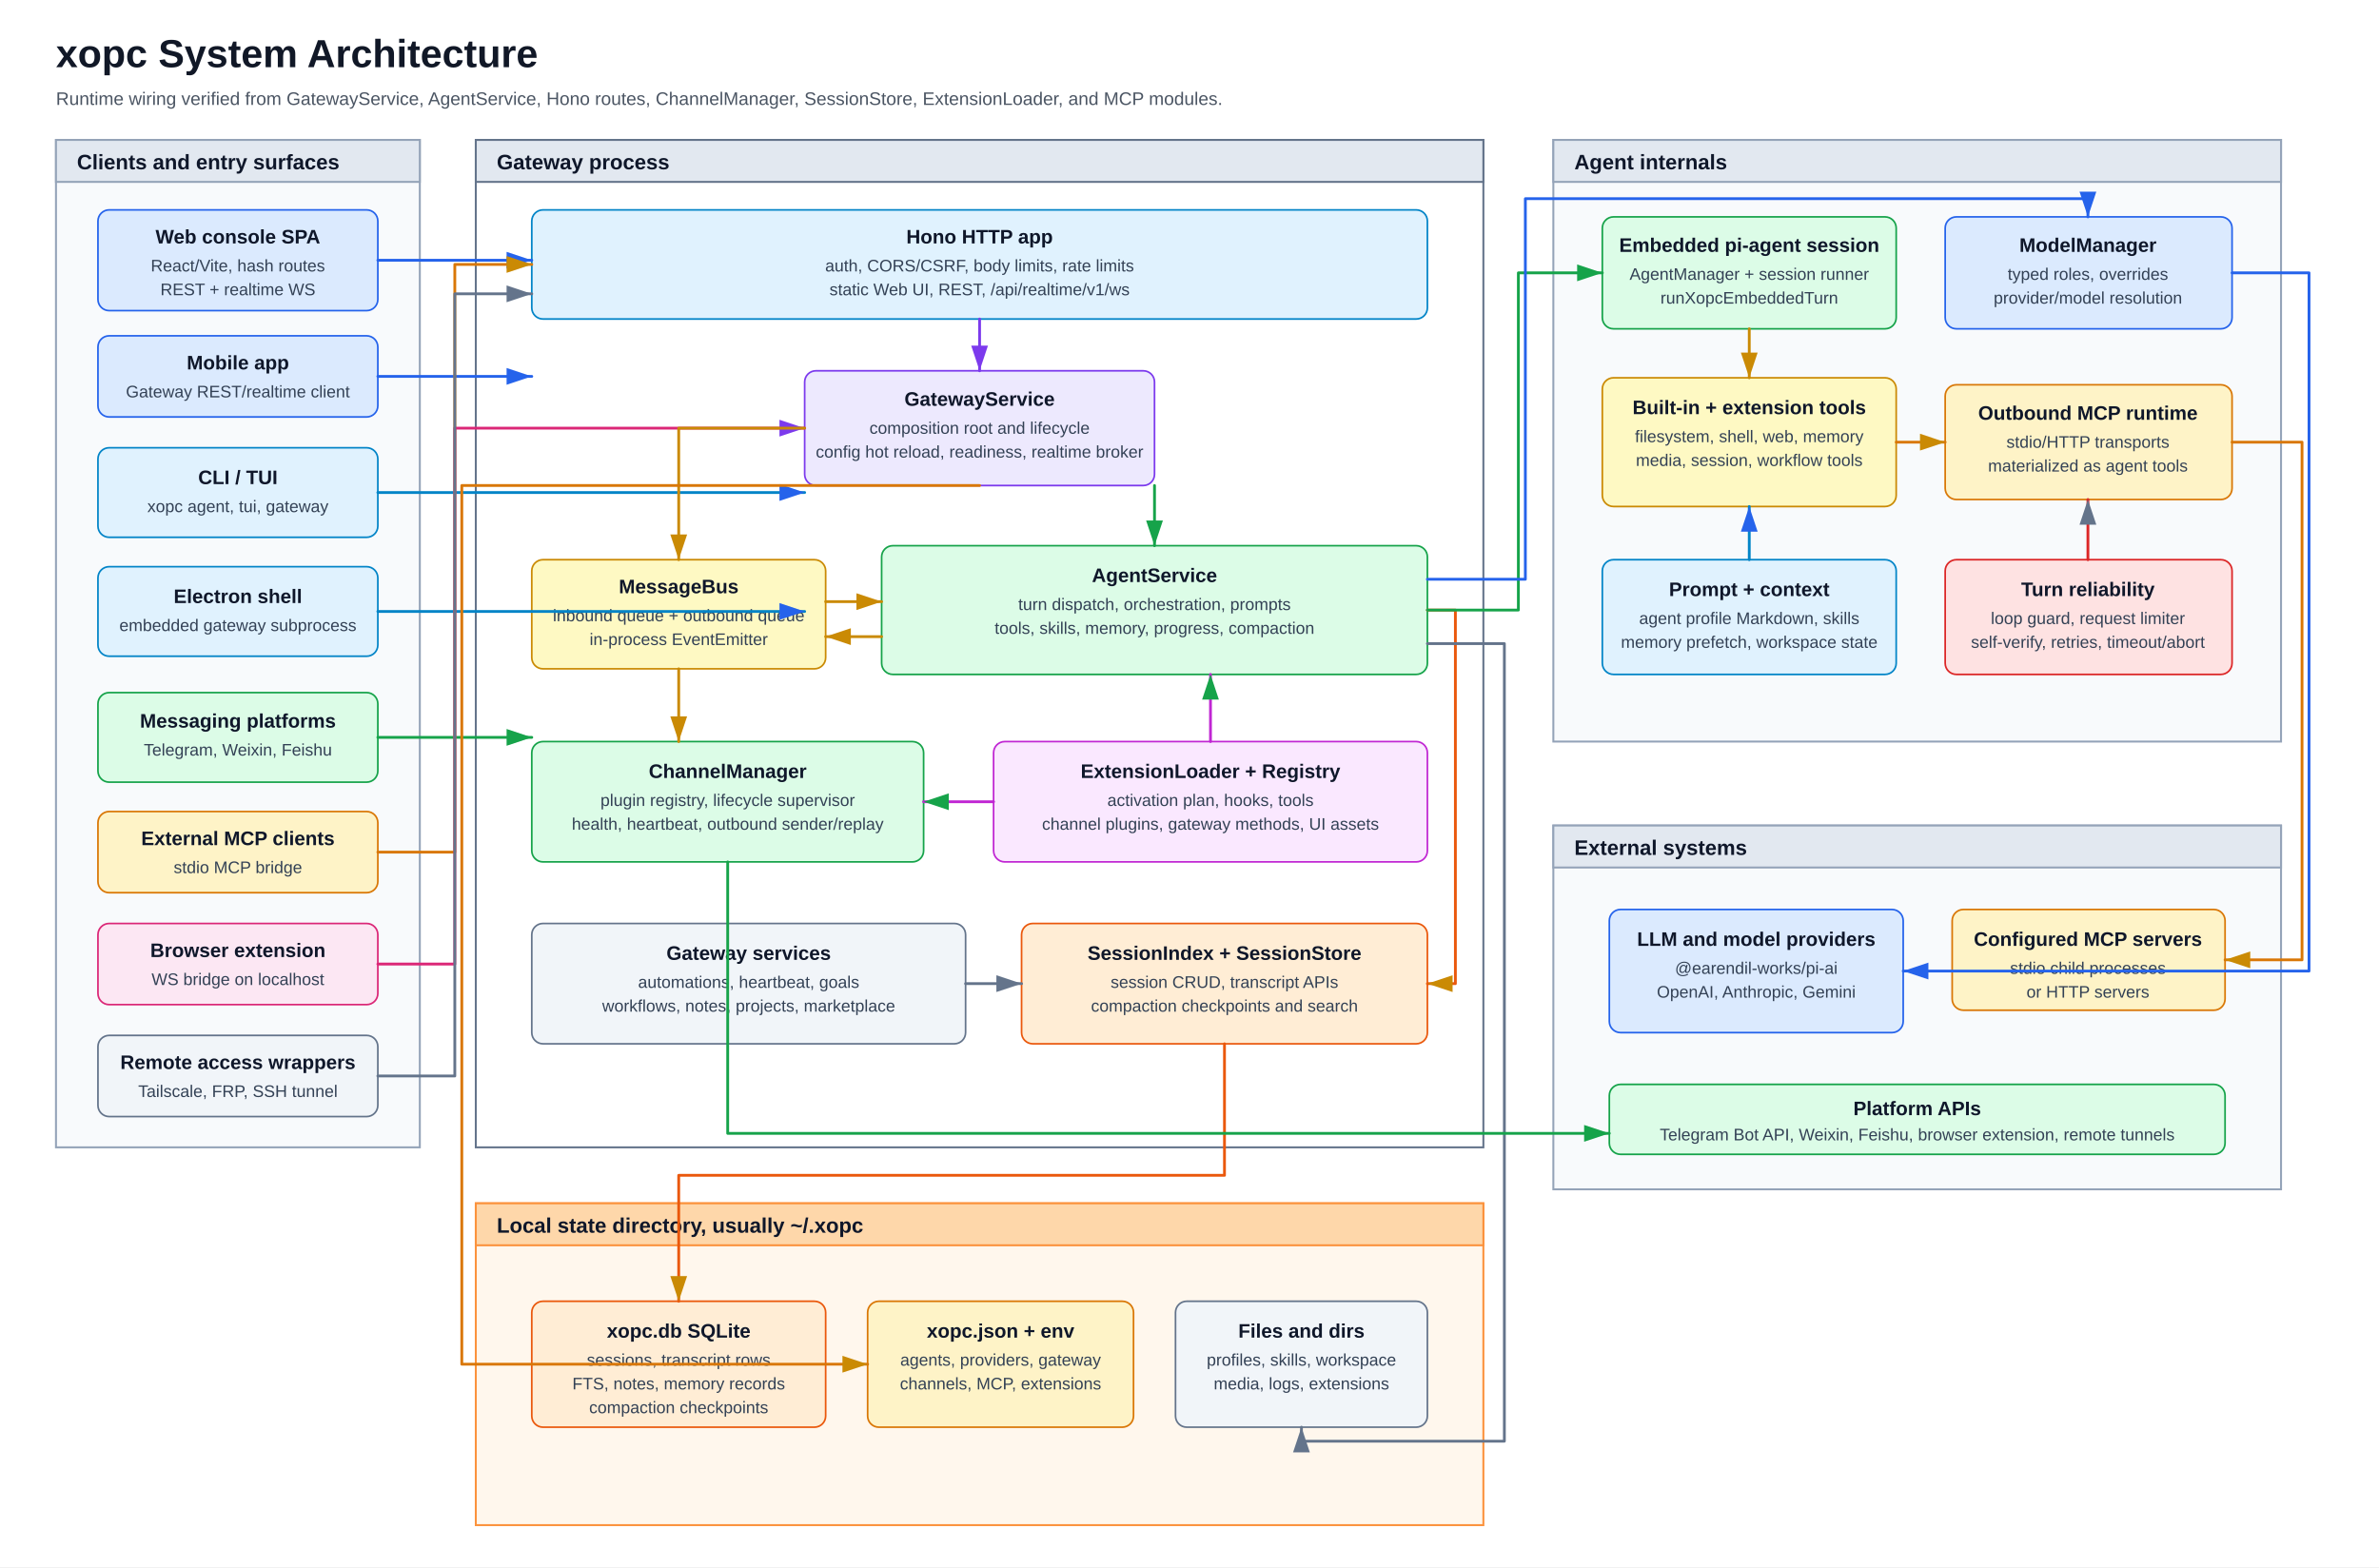
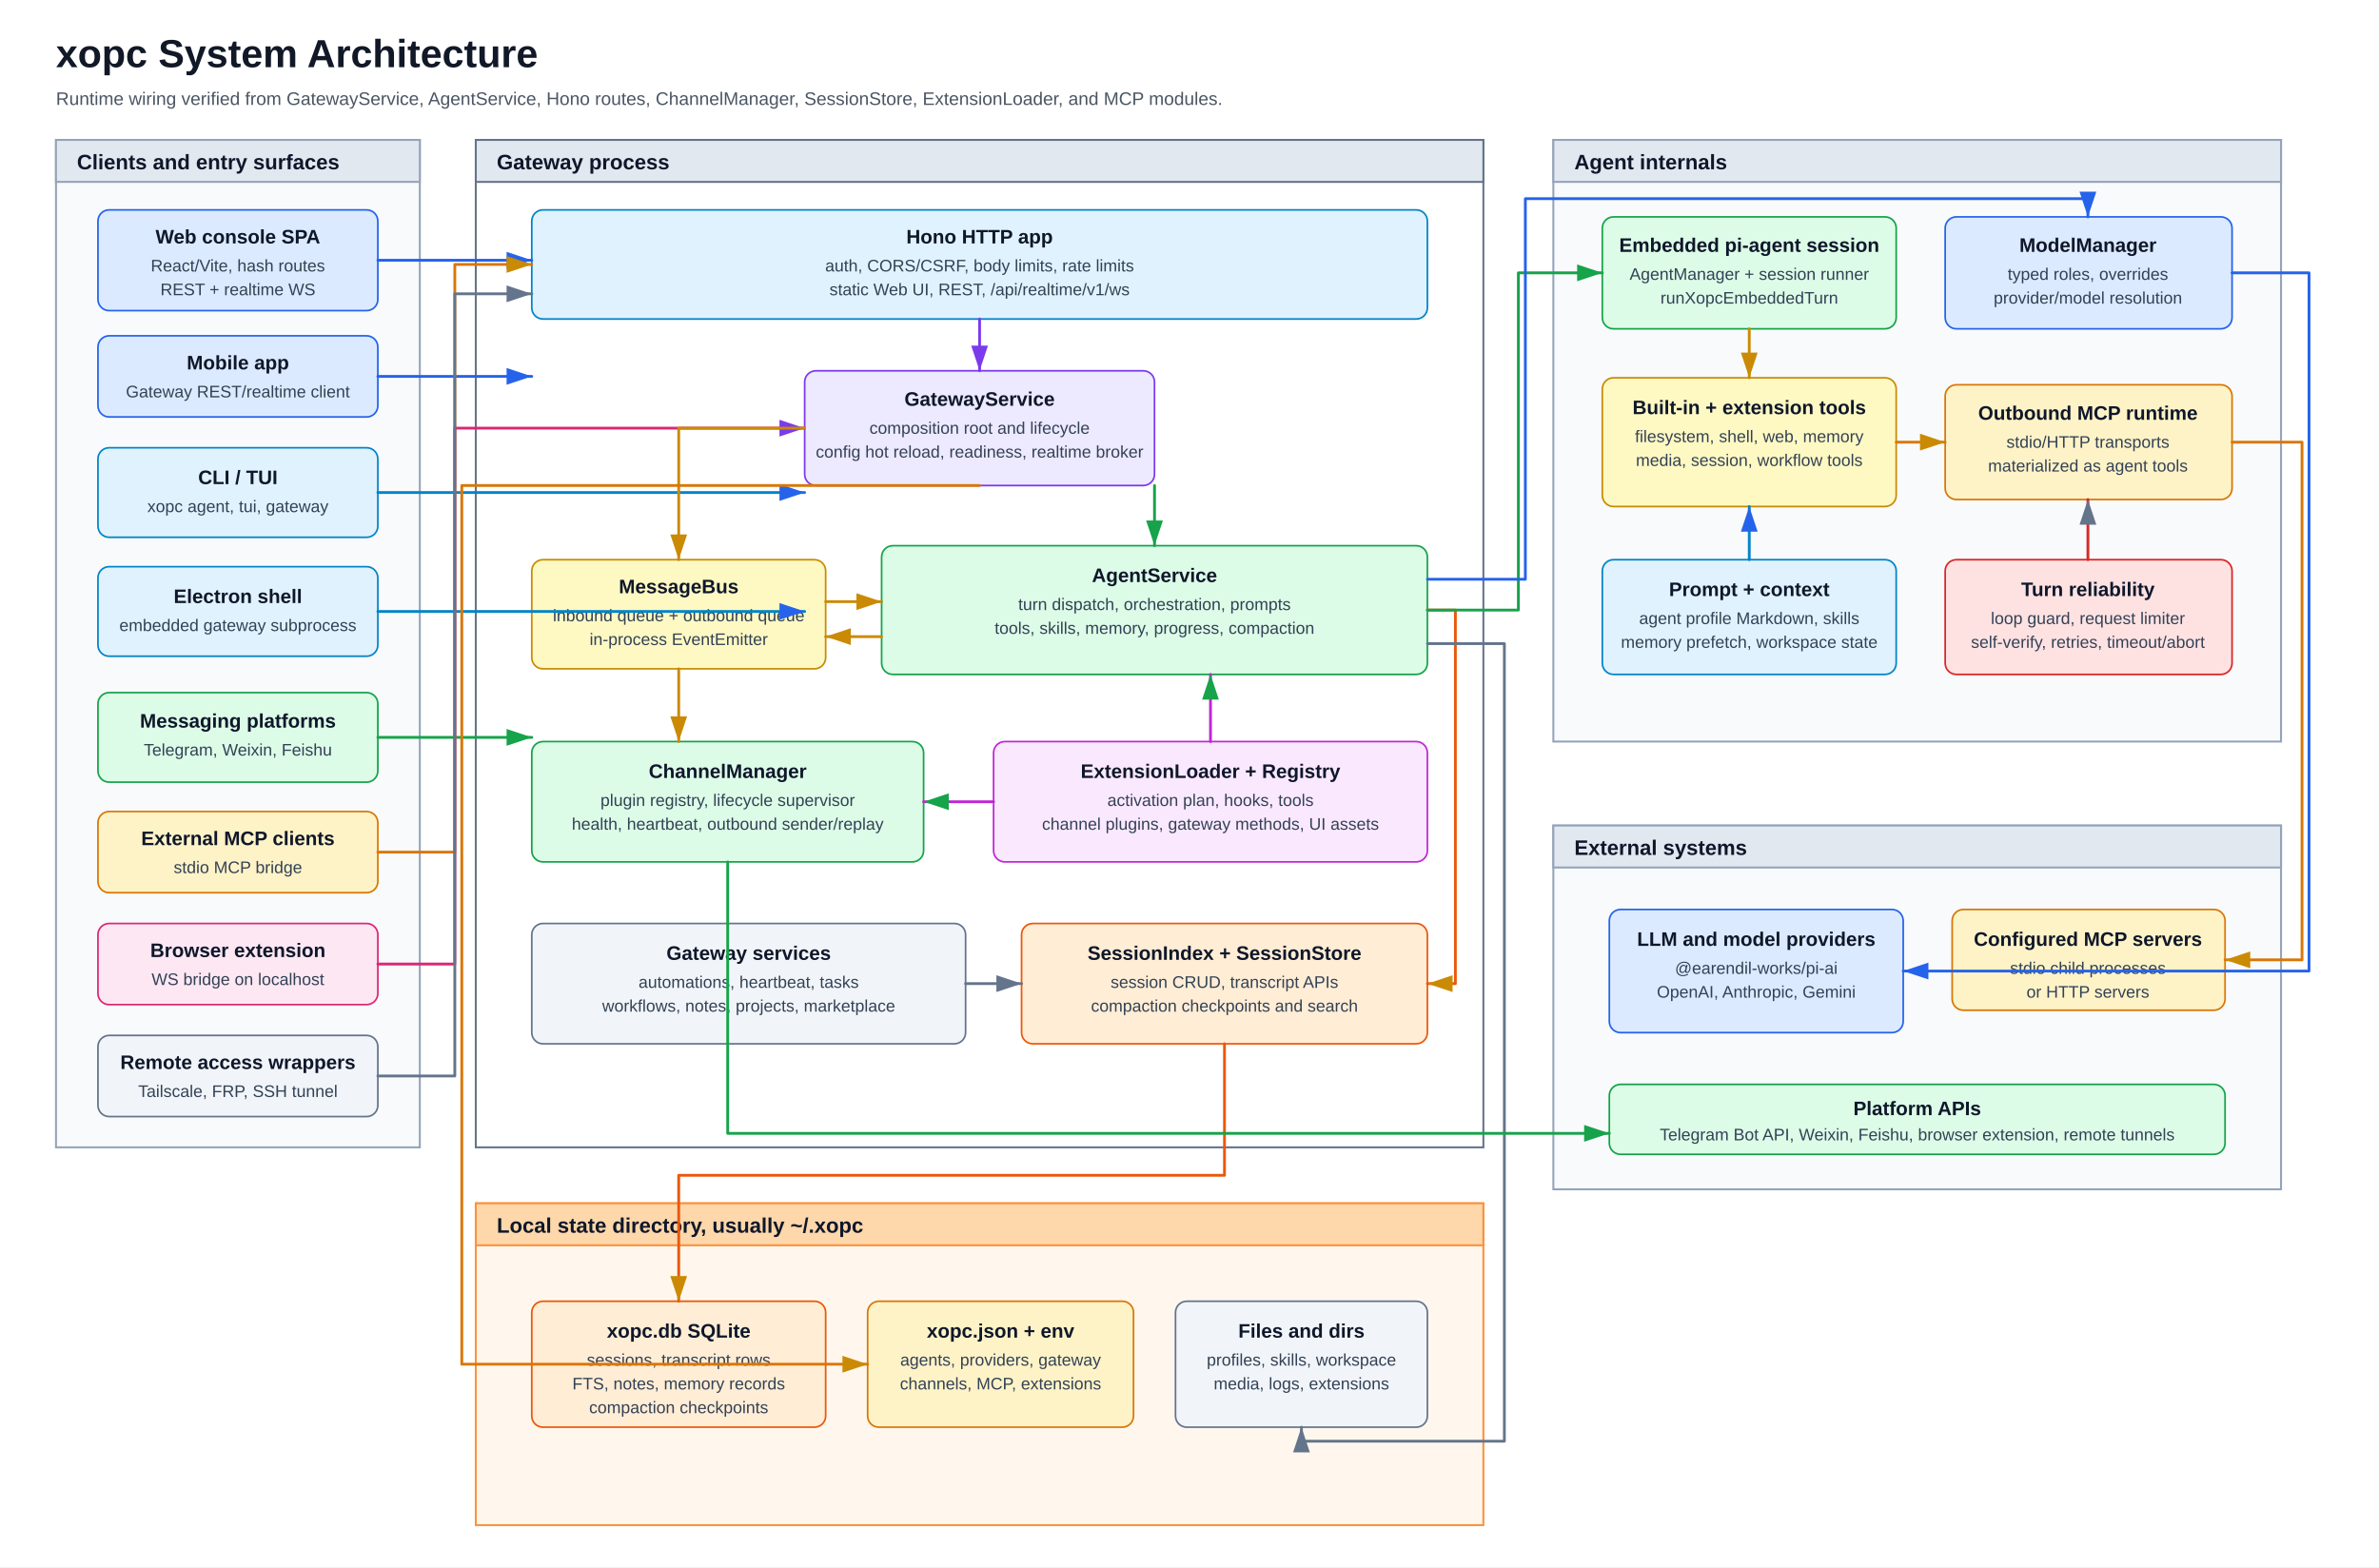
<svg xmlns="http://www.w3.org/2000/svg" width="1700" height="1120" viewBox="0 0 1700 1120" role="img" aria-labelledby="title desc">
  <defs>
    <marker id="arrow-blue" markerWidth="10" markerHeight="10" refX="9" refY="3" orient="auto" markerUnits="strokeWidth">
      <path d="M0,0 L0,6 L9,3 z" fill="#2563eb" />
    </marker>
    <marker id="arrow-green" markerWidth="10" markerHeight="10" refX="9" refY="3" orient="auto" markerUnits="strokeWidth">
      <path d="M0,0 L0,6 L9,3 z" fill="#16a34a" />
    </marker>
    <marker id="arrow-purple" markerWidth="10" markerHeight="10" refX="9" refY="3" orient="auto" markerUnits="strokeWidth">
      <path d="M0,0 L0,6 L9,3 z" fill="#7c3aed" />
    </marker>
    <marker id="arrow-amber" markerWidth="10" markerHeight="10" refX="9" refY="3" orient="auto" markerUnits="strokeWidth">
      <path d="M0,0 L0,6 L9,3 z" fill="#ca8a04" />
    </marker>
    <marker id="arrow-gray" markerWidth="10" markerHeight="10" refX="9" refY="3" orient="auto" markerUnits="strokeWidth">
      <path d="M0,0 L0,6 L9,3 z" fill="#64748b" />
    </marker>
    <style>
      .title { font: 700 28px Arial, Helvetica, sans-serif; fill: #111827; }
      .subtitle { font: 13px Arial, Helvetica, sans-serif; fill: #4b5563; }
      .lane-title { font: 700 15px Arial, Helvetica, sans-serif; fill: #0f172a; }
      .box-title { font: 700 14px Arial, Helvetica, sans-serif; fill: #0f172a; }
      .box-text { font: 12px Arial, Helvetica, sans-serif; fill: #334155; }
      .edge-label { font: 11px Arial, Helvetica, sans-serif; fill: #475569; }
      .lane { fill: #f8fafc; stroke: #94a3b8; stroke-width: 1.4; }
      .gateway-lane { fill: #ffffff; stroke: #64748b; stroke-width: 1.4; }
      .state-lane { fill: #fff7ed; stroke: #fb923c; stroke-width: 1.4; }
      .blue { fill: #dbeafe; stroke: #2563eb; stroke-width: 1.2; }
      .sky { fill: #e0f2fe; stroke: #0284c7; stroke-width: 1.2; }
      .green { fill: #dcfce7; stroke: #16a34a; stroke-width: 1.2; }
      .purple { fill: #ede9fe; stroke: #7c3aed; stroke-width: 1.2; }
      .pink { fill: #fae8ff; stroke: #c026d3; stroke-width: 1.2; }
      .amber { fill: #fef3c7; stroke: #d97706; stroke-width: 1.2; }
      .yellow { fill: #fef9c3; stroke: #ca8a04; stroke-width: 1.2; }
      .orange { fill: #ffedd5; stroke: #ea580c; stroke-width: 1.2; }
      .red { fill: #fee2e2; stroke: #dc2626; stroke-width: 1.2; }
      .gray { fill: #f1f5f9; stroke: #64748b; stroke-width: 1.2; }
      .magenta { fill: #fce7f3; stroke: #db2777; stroke-width: 1.2; }
    </style>
  </defs>
  <rect width="1700" height="1120" fill="#ffffff" />
  <text x="40" y="48" class="title">xopc System Architecture</text>
  <text x="40" y="75" class="subtitle">Runtime wiring verified from GatewayService, AgentService, Hono routes, ChannelManager, SessionStore, ExtensionLoader, and MCP modules.</text>
  <g id="clients">
    <rect x="40" y="100" width="260" height="720" class="lane" />
    <rect x="40" y="100" width="260" height="30" fill="#e2e8f0" stroke="#94a3b8" stroke-width="1.4" />
    <text x="55" y="121" class="lane-title">Clients and entry surfaces</text>
    <rect x="70" y="150" width="200" height="72" rx="8" class="blue" />
    <text x="170" y="174" text-anchor="middle" class="box-title">Web console SPA</text>
    <text x="170" y="194" text-anchor="middle" class="box-text">React/Vite, hash routes</text>
    <text x="170" y="211" text-anchor="middle" class="box-text">REST + realtime WS</text>
    <rect x="70" y="240" width="200" height="58" rx="8" class="blue" />
    <text x="170" y="264" text-anchor="middle" class="box-title">Mobile app</text>
    <text x="170" y="284" text-anchor="middle" class="box-text">Gateway REST/realtime client</text>
    <rect x="70" y="320" width="200" height="64" rx="8" class="sky" />
    <text x="170" y="346" text-anchor="middle" class="box-title">CLI / TUI</text>
    <text x="170" y="366" text-anchor="middle" class="box-text">xopc agent, tui, gateway</text>
    <rect x="70" y="405" width="200" height="64" rx="8" class="sky" />
    <text x="170" y="431" text-anchor="middle" class="box-title">Electron shell</text>
    <text x="170" y="451" text-anchor="middle" class="box-text">embedded gateway subprocess</text>
    <rect x="70" y="495" width="200" height="64" rx="8" class="green" />
    <text x="170" y="520" text-anchor="middle" class="box-title">Messaging platforms</text>
    <text x="170" y="540" text-anchor="middle" class="box-text">Telegram, Weixin, Feishu</text>
    <rect x="70" y="580" width="200" height="58" rx="8" class="amber" />
    <text x="170" y="604" text-anchor="middle" class="box-title">External MCP clients</text>
    <text x="170" y="624" text-anchor="middle" class="box-text">stdio MCP bridge</text>
    <rect x="70" y="660" width="200" height="58" rx="8" class="magenta" />
    <text x="170" y="684" text-anchor="middle" class="box-title">Browser extension</text>
    <text x="170" y="704" text-anchor="middle" class="box-text">WS bridge on localhost</text>
    <rect x="70" y="740" width="200" height="58" rx="8" class="gray" />
    <text x="170" y="764" text-anchor="middle" class="box-title">Remote access wrappers</text>
    <text x="170" y="784" text-anchor="middle" class="box-text">Tailscale, FRP, SSH tunnel</text>
  </g>
  <g id="gateway">
    <rect x="340" y="100" width="720" height="720" class="gateway-lane" />
    <rect x="340" y="100" width="720" height="30" fill="#e2e8f0" stroke="#64748b" stroke-width="1.4" />
    <text x="355" y="121" class="lane-title">Gateway process</text>
    <rect x="380" y="150" width="640" height="78" rx="8" class="sky" />
    <text x="700" y="174" text-anchor="middle" class="box-title">Hono HTTP app</text>
    <text x="700" y="194" text-anchor="middle" class="box-text">auth, CORS/CSRF, body limits, rate limits</text>
    <text x="700" y="211" text-anchor="middle" class="box-text">static Web UI, REST, /api/realtime/v1/ws</text>
    <rect x="575" y="265" width="250" height="82" rx="8" class="purple" />
    <text x="700" y="290" text-anchor="middle" class="box-title">GatewayService</text>
    <text x="700" y="310" text-anchor="middle" class="box-text">composition root and lifecycle</text>
    <text x="700" y="327" text-anchor="middle" class="box-text">config hot reload, readiness, realtime broker</text>
    <rect x="380" y="400" width="210" height="78" rx="8" class="yellow" />
    <text x="485" y="424" text-anchor="middle" class="box-title">MessageBus</text>
    <text x="485" y="444" text-anchor="middle" class="box-text">inbound queue + outbound queue</text>
    <text x="485" y="461" text-anchor="middle" class="box-text">in-process EventEmitter</text>
    <rect x="630" y="390" width="390" height="92" rx="8" class="green" />
    <text x="825" y="416" text-anchor="middle" class="box-title">AgentService</text>
    <text x="825" y="436" text-anchor="middle" class="box-text">turn dispatch, orchestration, prompts</text>
    <text x="825" y="453" text-anchor="middle" class="box-text">tools, skills, memory, progress, compaction</text>
    <rect x="380" y="530" width="280" height="86" rx="8" class="green" />
    <text x="520" y="556" text-anchor="middle" class="box-title">ChannelManager</text>
    <text x="520" y="576" text-anchor="middle" class="box-text">plugin registry, lifecycle supervisor</text>
    <text x="520" y="593" text-anchor="middle" class="box-text">health, heartbeat, outbound sender/replay</text>
    <rect x="710" y="530" width="310" height="86" rx="8" class="pink" />
    <text x="865" y="556" text-anchor="middle" class="box-title">ExtensionLoader + Registry</text>
    <text x="865" y="576" text-anchor="middle" class="box-text">activation plan, hooks, tools</text>
    <text x="865" y="593" text-anchor="middle" class="box-text">channel plugins, gateway methods, UI assets</text>
    <rect x="380" y="660" width="310" height="86" rx="8" class="gray" />
    <text x="535" y="686" text-anchor="middle" class="box-title">Gateway services</text>
-     <text x="535" y="706" text-anchor="middle" class="box-text">automations, heartbeat, goals</text>
+     <text x="535" y="706" text-anchor="middle" class="box-text">automations, heartbeat, tasks</text>
    <text x="535" y="723" text-anchor="middle" class="box-text">workflows, notes, projects, marketplace</text>
    <rect x="730" y="660" width="290" height="86" rx="8" class="orange" />
    <text x="875" y="686" text-anchor="middle" class="box-title">SessionIndex + SessionStore</text>
    <text x="875" y="706" text-anchor="middle" class="box-text">session CRUD, transcript APIs</text>
    <text x="875" y="723" text-anchor="middle" class="box-text">compaction checkpoints and search</text>
  </g>
  <g id="agent">
    <rect x="1110" y="100" width="520" height="430" class="lane" />
    <rect x="1110" y="100" width="520" height="30" fill="#e2e8f0" stroke="#94a3b8" stroke-width="1.4" />
    <text x="1125" y="121" class="lane-title">Agent internals</text>
    <rect x="1145" y="155" width="210" height="80" rx="8" class="green" />
    <text x="1250" y="180" text-anchor="middle" class="box-title">Embedded pi-agent session</text>
    <text x="1250" y="200" text-anchor="middle" class="box-text">AgentManager + session runner</text>
    <text x="1250" y="217" text-anchor="middle" class="box-text">runXopcEmbeddedTurn</text>
    <rect x="1390" y="155" width="205" height="80" rx="8" class="blue" />
    <text x="1492" y="180" text-anchor="middle" class="box-title">ModelManager</text>
    <text x="1492" y="200" text-anchor="middle" class="box-text">typed roles, overrides</text>
    <text x="1492" y="217" text-anchor="middle" class="box-text">provider/model resolution</text>
    <rect x="1145" y="270" width="210" height="92" rx="8" class="yellow" />
    <text x="1250" y="296" text-anchor="middle" class="box-title">Built-in + extension tools</text>
    <text x="1250" y="316" text-anchor="middle" class="box-text">filesystem, shell, web, memory</text>
    <text x="1250" y="333" text-anchor="middle" class="box-text">media, session, workflow tools</text>
    <rect x="1390" y="275" width="205" height="82" rx="8" class="amber" />
    <text x="1492" y="300" text-anchor="middle" class="box-title">Outbound MCP runtime</text>
    <text x="1492" y="320" text-anchor="middle" class="box-text">stdio/HTTP transports</text>
    <text x="1492" y="337" text-anchor="middle" class="box-text">materialized as agent tools</text>
    <rect x="1145" y="400" width="210" height="82" rx="8" class="sky" />
    <text x="1250" y="426" text-anchor="middle" class="box-title">Prompt + context</text>
    <text x="1250" y="446" text-anchor="middle" class="box-text">agent profile Markdown, skills</text>
    <text x="1250" y="463" text-anchor="middle" class="box-text">memory prefetch, workspace state</text>
    <rect x="1390" y="400" width="205" height="82" rx="8" class="red" />
    <text x="1492" y="426" text-anchor="middle" class="box-title">Turn reliability</text>
    <text x="1492" y="446" text-anchor="middle" class="box-text">loop guard, request limiter</text>
    <text x="1492" y="463" text-anchor="middle" class="box-text">self-verify, retries, timeout/abort</text>
  </g>
  <g id="state">
    <rect x="340" y="860" width="720" height="230" class="state-lane" />
    <rect x="340" y="860" width="720" height="30" fill="#fed7aa" stroke="#fb923c" stroke-width="1.4" />
    <text x="355" y="881" class="lane-title">Local state directory, usually ~/.xopc</text>
    <rect x="380" y="930" width="210" height="90" rx="8" class="orange" />
    <text x="485" y="956" text-anchor="middle" class="box-title">xopc.db SQLite</text>
    <text x="485" y="976" text-anchor="middle" class="box-text">sessions, transcript rows</text>
    <text x="485" y="993" text-anchor="middle" class="box-text">FTS, notes, memory records</text>
    <text x="485" y="1010" text-anchor="middle" class="box-text">compaction checkpoints</text>
    <rect x="620" y="930" width="190" height="90" rx="8" class="amber" />
    <text x="715" y="956" text-anchor="middle" class="box-title">xopc.json + env</text>
    <text x="715" y="976" text-anchor="middle" class="box-text">agents, providers, gateway</text>
    <text x="715" y="993" text-anchor="middle" class="box-text">channels, MCP, extensions</text>
    <rect x="840" y="930" width="180" height="90" rx="8" class="gray" />
    <text x="930" y="956" text-anchor="middle" class="box-title">Files and dirs</text>
    <text x="930" y="976" text-anchor="middle" class="box-text">profiles, skills, workspace</text>
    <text x="930" y="993" text-anchor="middle" class="box-text">media, logs, extensions</text>
  </g>
  <g id="external">
    <rect x="1110" y="590" width="520" height="260" class="lane" />
    <rect x="1110" y="590" width="520" height="30" fill="#e2e8f0" stroke="#94a3b8" stroke-width="1.4" />
    <text x="1125" y="611" class="lane-title">External systems</text>
    <rect x="1150" y="650" width="210" height="88" rx="8" class="blue" />
    <text x="1255" y="676" text-anchor="middle" class="box-title">LLM and model providers</text>
    <text x="1255" y="696" text-anchor="middle" class="box-text">@earendil-works/pi-ai</text>
    <text x="1255" y="713" text-anchor="middle" class="box-text">OpenAI, Anthropic, Gemini</text>
    <rect x="1395" y="650" width="195" height="72" rx="8" class="amber" />
    <text x="1492" y="676" text-anchor="middle" class="box-title">Configured MCP servers</text>
    <text x="1492" y="696" text-anchor="middle" class="box-text">stdio child processes</text>
    <text x="1492" y="713" text-anchor="middle" class="box-text">or HTTP servers</text>
    <rect x="1150" y="775" width="440" height="50" rx="8" class="green" />
    <text x="1370" y="797" text-anchor="middle" class="box-title">Platform APIs</text>
    <text x="1370" y="815" text-anchor="middle" class="box-text">Telegram Bot API, Weixin, Feishu, browser extension, remote tunnels</text>
  </g>
  <g id="edges" fill="none" stroke-linecap="round" stroke-linejoin="round">
    <path d="M270 186 H380" stroke="#2563eb" stroke-width="2" marker-end="url(#arrow-blue)" />
    <path d="M270 269 H380" stroke="#2563eb" stroke-width="2" marker-end="url(#arrow-blue)" />
    <path d="M270 352 H575" stroke="#0284c7" stroke-width="2" marker-end="url(#arrow-blue)" />
    <path d="M270 437 H575" stroke="#0284c7" stroke-width="2" marker-end="url(#arrow-blue)" />
    <path d="M270 527 H380" stroke="#16a34a" stroke-width="2" marker-end="url(#arrow-green)" />
    <path d="M270 609 H325 V189 H380" stroke="#d97706" stroke-width="2" marker-end="url(#arrow-amber)" />
    <path d="M270 689 H325 V306 H575" stroke="#db2777" stroke-width="2" marker-end="url(#arrow-purple)" />
    <path d="M270 769 H325 V210 H380" stroke="#64748b" stroke-width="2" marker-end="url(#arrow-gray)" />
    <path d="M700 228 V265" stroke="#7c3aed" stroke-width="2" marker-end="url(#arrow-purple)" />
    <path d="M825 347 V390" stroke="#16a34a" stroke-width="2" marker-end="url(#arrow-green)" />
    <path d="M575 306 H485 V400" stroke="#ca8a04" stroke-width="2" marker-end="url(#arrow-amber)" />
    <path d="M590 430 H630" stroke="#ca8a04" stroke-width="2" marker-end="url(#arrow-amber)" />
    <path d="M630 455 H590" stroke="#ca8a04" stroke-width="2" marker-end="url(#arrow-amber)" />
    <path d="M485 478 V530" stroke="#ca8a04" stroke-width="2" marker-end="url(#arrow-amber)" />
    <path d="M710 573 H660" stroke="#c026d3" stroke-width="2" marker-end="url(#arrow-green)" />
    <path d="M865 530 V482" stroke="#c026d3" stroke-width="2" marker-end="url(#arrow-green)" />
    <path d="M690 703 H730" stroke="#64748b" stroke-width="2" marker-end="url(#arrow-gray)" />
    <path d="M1020 436 H1040 V703 H1020" stroke="#ea580c" stroke-width="2" marker-end="url(#arrow-amber)" />
    <path d="M1020 436 H1085 V195 H1145" stroke="#16a34a" stroke-width="2" marker-end="url(#arrow-green)" />
    <path d="M1020 414 H1090 V142 H1492 V155" stroke="#2563eb" stroke-width="2" marker-end="url(#arrow-blue)" />
    <path d="M1250 235 V270" stroke="#ca8a04" stroke-width="2" marker-end="url(#arrow-amber)" />
    <path d="M1355 316 H1390" stroke="#d97706" stroke-width="2" marker-end="url(#arrow-amber)" />
    <path d="M1250 400 V362" stroke="#0284c7" stroke-width="2" marker-end="url(#arrow-blue)" />
    <path d="M1492 400 V357" stroke="#dc2626" stroke-width="2" marker-end="url(#arrow-gray)" />
    <path d="M875 746 V840 H485 V930" stroke="#ea580c" stroke-width="2" marker-end="url(#arrow-amber)" />
    <path d="M700 347 H330 V975 H620" stroke="#d97706" stroke-width="2" marker-end="url(#arrow-amber)" />
    <path d="M1020 460 H1075 V1030 H930 V1020" stroke="#64748b" stroke-width="2" marker-end="url(#arrow-gray)" />
    <path d="M1595 195 H1650 V694 H1360" stroke="#2563eb" stroke-width="2" marker-end="url(#arrow-blue)" />
    <path d="M1595 316 H1645 V686 H1590" stroke="#d97706" stroke-width="2" marker-end="url(#arrow-amber)" />
    <path d="M520 616 V810 H1150" stroke="#16a34a" stroke-width="2" marker-end="url(#arrow-green)" />
  </g>
</svg>
